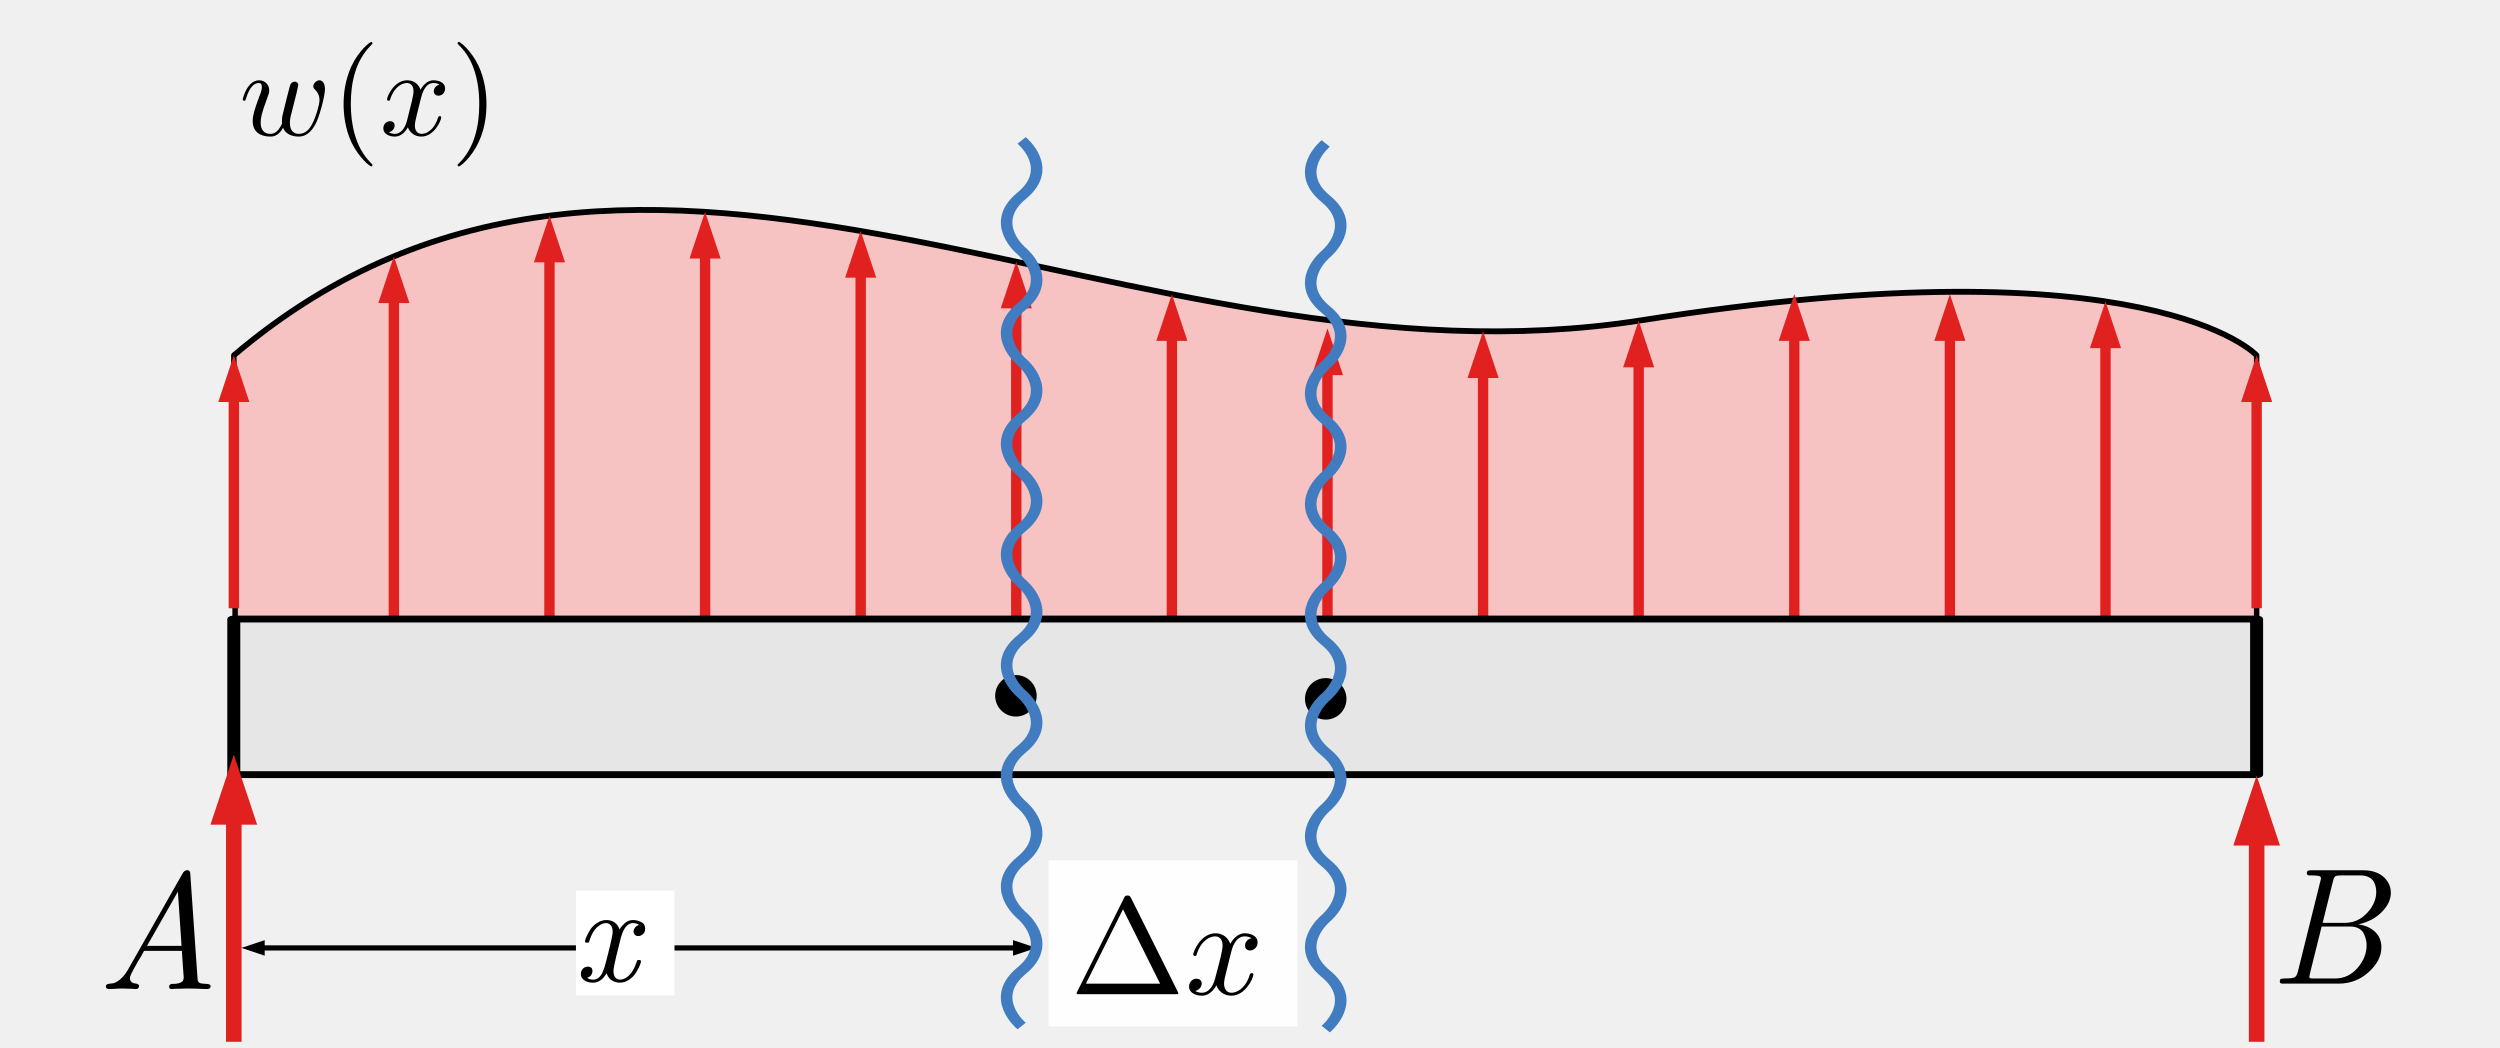
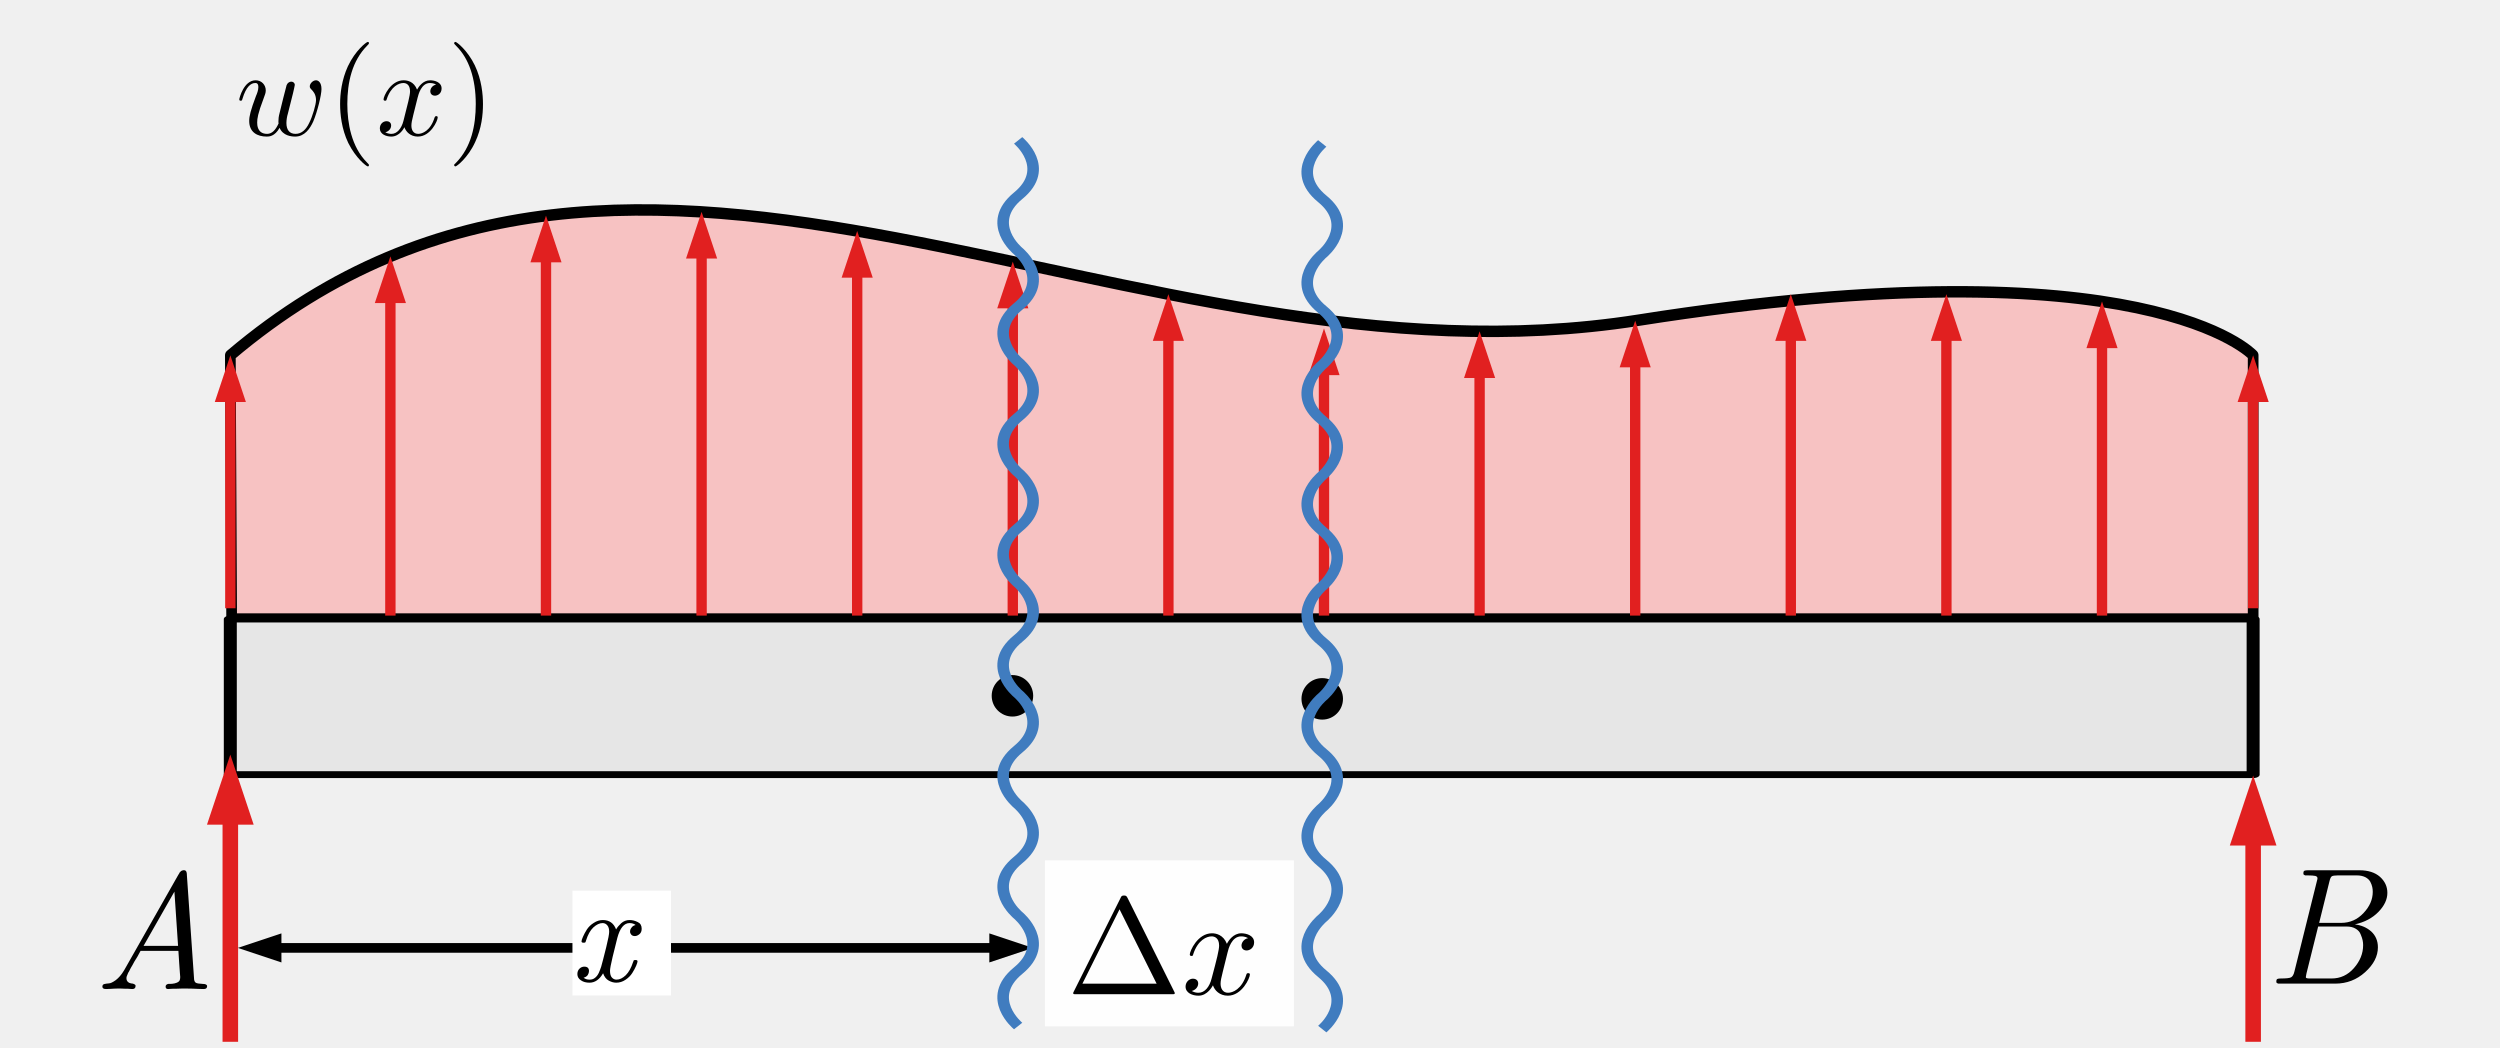
<svg xmlns="http://www.w3.org/2000/svg" width="100%" height="100%" viewBox="0 0 241 101" version="1.1" xml:space="preserve" style="fill-rule:evenodd;clip-rule:evenodd;stroke-linecap:round;stroke-linejoin:round;stroke-miterlimit:1.5;">
-   <g transform="matrix(1,0,0,1,-226,-566)">
-     <g id="arbitrary-load-ex0" transform="matrix(1.33333,0,0,0.833333,-653.656,562.263)">
+   <g transform="matrix(1,0,0,1,-233,-566)">
+     <g id="arbitrary-load-ex0" transform="matrix(1.33333,0,0,0.833333,-646.992,562.263)">
      <rect x="660" y="5" width="180" height="120" style="fill:none;" />
      <clipPath id="_clip1">
        <rect x="660" y="5" width="180" height="120" />
      </clipPath>
      <g clip-path="url(#_clip1)">
        <g>
          <g transform="matrix(1,0,0,1,-8.42109,4.5874)">
            <g transform="matrix(0.729691,0,0,1.25339,663.18,-678.676)">
-               <path d="M30,574.185C70.46,542.232 119.045,578.356 169.515,570.944C219.984,563.532 230.427,574.185 230.427,574.185L230.427,598.527L30.129,598.527C30.129,598.527 30.126,597.662 30,574.185Z" style="fill:rgb(247,194,194);stroke:black;stroke-width:0.54px;" />
+               <path d="M30,574.185C70.46,542.232 119.045,578.356 169.515,570.944C219.984,563.532 230.427,574.185 230.427,574.185L230.427,598.527L30.129,598.527C30.129,598.527 30.126,597.662 30,574.185Z" style="fill:rgb(247,194,194);stroke:black;stroke-width:1.06px;" />
            </g>
            <g>
              <g transform="matrix(0.75,-7.95227e-33,-2.69939e-32,-2.0978,456.475,551.712)">
-                 <g transform="matrix(1,-3.79078e-33,-2.05884e-32,-0.572029,282.251,263.045)">
-                   <path d="M39.471,29.214L37.971,24.714L36.471,29.214L39.471,29.214Z" style="fill:rgb(225,32,32);" />
-                   <path d="M37.971,28.314L37.971,59.677" style="fill:none;stroke:rgb(225,32,32);stroke-width:1px;stroke-linecap:butt;" />
+                 <g transform="matrix(1,-3.79078e-33,-2.05884e-32,-0.572029,282.587,263.045)">
+                   <path d="M39.135,29.214L37.635,24.714L36.135,29.214L39.135,29.214Z" style="fill:rgb(225,32,32);" />
+                   <path d="M37.635,28.314L37.635,59.677" style="fill:none;stroke:rgb(225,32,32);stroke-width:1px;stroke-linecap:butt;" />
                </g>
              </g>
              <g transform="matrix(0.75,-8.8444e-33,-2.69939e-32,-2.33314,467.725,605.583)">
-                 <g transform="matrix(1,-3.79078e-33,-1.85117e-32,-0.514329,267.251,259.602)">
-                   <path d="M54.471,25.292L52.971,20.792L51.471,25.292L54.471,25.292Z" style="fill:rgb(225,32,32);" />
-                   <path d="M52.971,24.392L52.971,59.677" style="fill:none;stroke:rgb(225,32,32);stroke-width:1px;stroke-linecap:butt;" />
+                 <g transform="matrix(1,-3.79078e-33,-1.85117e-32,-0.514329,267.587,259.602)">
+                   <path d="M54.135,25.292L52.635,20.792L51.135,25.292L54.135,25.292Z" style="fill:rgb(225,32,32);" />
+                   <path d="M52.635,24.392L52.635,59.677" style="fill:none;stroke:rgb(225,32,32);stroke-width:1px;stroke-linecap:butt;" />
                </g>
              </g>
              <g transform="matrix(0.75,-8.92841e-33,-2.69939e-32,-2.3553,478.975,610.656)">
-                 <g transform="matrix(1,-3.79078e-33,-1.83375e-32,-0.50949,252.251,259.313)">
-                   <path d="M69.471,24.922L67.971,20.422L66.471,24.922L69.471,24.922Z" style="fill:rgb(225,32,32);" />
-                   <path d="M67.971,24.022L67.971,59.677" style="fill:none;stroke:rgb(225,32,32);stroke-width:1px;stroke-linecap:butt;" />
+                 <g transform="matrix(1,-3.79078e-33,-1.83375e-32,-0.50949,252.587,259.313)">
+                   <path d="M69.135,24.922L67.635,20.422L66.135,24.922L69.135,24.922Z" style="fill:rgb(225,32,32);" />
+                   <path d="M67.635,24.022L67.635,59.677" style="fill:none;stroke:rgb(225,32,32);stroke-width:1px;stroke-linecap:butt;" />
                </g>
              </g>
              <g transform="matrix(0.75,-8.50904e-33,-2.69939e-32,-2.24467,490.225,585.332)">
-                 <g transform="matrix(1,-3.79078e-33,-1.92413e-32,-0.5346,237.251,260.811)">
-                   <path d="M84.471,26.766L82.971,22.266L81.471,26.766L84.471,26.766Z" style="fill:rgb(225,32,32);" />
-                   <path d="M82.971,25.866L82.971,59.677" style="fill:none;stroke:rgb(225,32,32);stroke-width:1px;stroke-linecap:butt;" />
+                 <g transform="matrix(1,-3.79078e-33,-1.92413e-32,-0.5346,237.587,260.811)">
+                   <path d="M84.135,26.766L82.635,22.266L81.135,26.766L84.135,26.766Z" style="fill:rgb(225,32,32);" />
+                   <path d="M82.635,25.866L82.635,59.677" style="fill:none;stroke:rgb(225,32,32);stroke-width:1px;stroke-linecap:butt;" />
                </g>
              </g>
              <g transform="matrix(0.75,-7.83619e-33,-2.69939e-32,-2.06717,501.475,544.702)">
-                 <g transform="matrix(1,-3.79078e-33,-2.08934e-32,-0.580503,222.251,263.551)">
-                   <path d="M99.471,29.724L97.971,25.224L96.471,29.724L99.471,29.724Z" style="fill:rgb(225,32,32);" />
-                   <path d="M97.971,28.824L97.971,59.677" style="fill:none;stroke:rgb(225,32,32);stroke-width:1px;stroke-linecap:butt;" />
+                 <g transform="matrix(1,-3.79078e-33,-2.08934e-32,-0.580503,222.587,263.551)">
+                   <path d="M99.135,29.724L97.635,25.224L96.135,29.724L99.135,29.724Z" style="fill:rgb(225,32,32);" />
+                   <path d="M97.635,28.824L97.635,59.677" style="fill:none;stroke:rgb(225,32,32);stroke-width:1px;stroke-linecap:butt;" />
                </g>
              </g>
              <g transform="matrix(0.75,-7.12278e-33,-2.69939e-32,-1.87898,512.725,501.622)">
-                 <g transform="matrix(1,-3.79078e-33,-2.29861e-32,-0.638646,207.251,267.021)">
-                   <path d="M114.471,32.861L112.971,28.361L111.471,32.861L114.471,32.861Z" style="fill:rgb(225,32,32);" />
-                   <path d="M112.971,31.961L112.971,59.677" style="fill:none;stroke:rgb(225,32,32);stroke-width:1px;stroke-linecap:butt;" />
+                 <g transform="matrix(1,-3.79078e-33,-2.29861e-32,-0.638646,207.587,267.021)">
+                   <path d="M114.135,32.861L112.635,28.361L111.135,32.861L114.135,32.861Z" style="fill:rgb(225,32,32);" />
+                   <path d="M112.635,31.961L112.635,59.677" style="fill:none;stroke:rgb(225,32,32);stroke-width:1px;stroke-linecap:butt;" />
                </g>
              </g>
              <g transform="matrix(0.75,-6.3719e-33,-2.69939e-32,-1.6809,523.975,456.28)">
-                 <g transform="matrix(1,-3.79078e-33,-2.56948e-32,-0.713905,192.251,271.512)">
-                   <path d="M129.471,36.162L127.971,31.662L126.471,36.162L129.471,36.162Z" style="fill:rgb(225,32,32);" />
-                   <path d="M127.971,35.262L127.971,59.677" style="fill:none;stroke:rgb(225,32,32);stroke-width:1px;stroke-linecap:butt;" />
+                 <g transform="matrix(1,-3.79078e-33,-2.56948e-32,-0.713905,192.587,271.512)">
+                   <path d="M129.135,36.162L127.635,31.662L126.135,36.162L129.135,36.162Z" style="fill:rgb(225,32,32);" />
+                   <path d="M127.635,35.262L127.635,59.677" style="fill:none;stroke:rgb(225,32,32);stroke-width:1px;stroke-linecap:butt;" />
                </g>
              </g>
              <g transform="matrix(0.75,-6.30927e-33,-2.69939e-32,-1.66437,535.225,452.498)">
-                 <g transform="matrix(1,-3.79078e-33,-2.59498e-32,-0.720992,177.251,271.935)">
-                   <path d="M144.471,36.438L142.971,31.938L141.471,36.438L144.471,36.438Z" style="fill:rgb(225,32,32);" />
-                   <path d="M142.971,35.538L142.971,59.677" style="fill:none;stroke:rgb(225,32,32);stroke-width:1px;stroke-linecap:butt;" />
+                 <g transform="matrix(1,-3.79078e-33,-2.59498e-32,-0.720992,177.587,271.935)">
+                   <path d="M144.135,36.438L142.635,31.938L141.135,36.438L144.135,36.438Z" style="fill:rgb(225,32,32);" />
+                   <path d="M142.635,35.538L142.635,59.677" style="fill:none;stroke:rgb(225,32,32);stroke-width:1px;stroke-linecap:butt;" />
                </g>
              </g>
              <g transform="matrix(0.75,-6.5418e-33,-2.69939e-32,-1.72572,546.475,466.539)">
-                 <g transform="matrix(1,-3.79078e-33,-2.50275e-32,-0.695364,162.251,270.405)">
-                   <path d="M159.471,35.415L157.971,30.915L156.471,35.415L159.471,35.415Z" style="fill:rgb(225,32,32);" />
-                   <path d="M157.971,34.515L157.971,59.677" style="fill:none;stroke:rgb(225,32,32);stroke-width:1px;stroke-linecap:butt;" />
+                 <g transform="matrix(1,-3.79078e-33,-2.50275e-32,-0.695364,162.587,270.405)">
+                   <path d="M159.135,35.415L157.635,30.915L156.135,35.415L159.135,35.415Z" style="fill:rgb(225,32,32);" />
+                   <path d="M157.635,34.515L157.635,59.677" style="fill:none;stroke:rgb(225,32,32);stroke-width:1px;stroke-linecap:butt;" />
                </g>
              </g>
              <g transform="matrix(0.75,-7.12278e-33,-2.69939e-32,-1.87898,557.725,501.622)">
-                 <g transform="matrix(1,-3.79078e-33,-2.29861e-32,-0.638646,147.251,267.021)">
-                   <path d="M174.471,32.861L172.971,28.361L171.471,32.861L174.471,32.861Z" style="fill:rgb(225,32,32);" />
-                   <path d="M172.971,31.961L172.971,59.677" style="fill:none;stroke:rgb(225,32,32);stroke-width:1px;stroke-linecap:butt;" />
+                 <g transform="matrix(1,-3.79078e-33,-2.29861e-32,-0.638646,147.587,267.021)">
+                   <path d="M174.135,32.861L172.635,28.361L171.135,32.861L174.135,32.861Z" style="fill:rgb(225,32,32);" />
+                   <path d="M172.635,31.961L172.635,59.677" style="fill:none;stroke:rgb(225,32,32);stroke-width:1px;stroke-linecap:butt;" />
                </g>
              </g>
              <g transform="matrix(0.75,-7.12278e-33,-2.69939e-32,-1.87898,568.975,501.622)">
-                 <g transform="matrix(1,-3.79078e-33,-2.29861e-32,-0.638646,132.251,267.021)">
-                   <path d="M189.471,32.861L187.971,28.361L186.471,32.861L189.471,32.861Z" style="fill:rgb(225,32,32);" />
-                   <path d="M187.971,31.961L187.971,59.677" style="fill:none;stroke:rgb(225,32,32);stroke-width:1px;stroke-linecap:butt;" />
+                 <g transform="matrix(1,-3.79078e-33,-2.29861e-32,-0.638646,132.587,267.021)">
+                   <path d="M189.135,32.861L187.635,28.361L186.135,32.861L189.135,32.861Z" style="fill:rgb(225,32,32);" />
+                   <path d="M187.635,31.961L187.635,59.677" style="fill:none;stroke:rgb(225,32,32);stroke-width:1px;stroke-linecap:butt;" />
                </g>
              </g>
              <g transform="matrix(0.75,-6.96421e-33,-2.69939e-32,-1.83715,580.225,492.047)">
-                 <g transform="matrix(1,-3.79078e-33,-2.35094e-32,-0.653187,117.251,267.888)">
-                   <path d="M204.471,33.558L202.971,29.058L201.471,33.558L204.471,33.558Z" style="fill:rgb(225,32,32);" />
-                   <path d="M202.971,32.658L202.971,59.677" style="fill:none;stroke:rgb(225,32,32);stroke-width:1px;stroke-linecap:butt;" />
+                 <g transform="matrix(1,-3.79078e-33,-2.35094e-32,-0.653187,117.587,267.888)">
+                   <path d="M204.135,33.558L202.635,29.058L201.135,33.558L204.135,33.558Z" style="fill:rgb(225,32,32);" />
+                   <path d="M202.635,32.658L202.635,59.677" style="fill:none;stroke:rgb(225,32,32);stroke-width:1px;stroke-linecap:butt;" />
                </g>
              </g>
              <g transform="matrix(0.751644,-5.54668e-33,-2.71124e-32,-1.4632,444.378,405.203)">
-                 <g transform="matrix(0.997813,-3.78249e-33,-2.95823e-32,-0.820118,297.728,276.999)">
-                   <path d="M24.043,38.753L22.543,34.253L21.043,38.753L24.043,38.753Z" style="fill:rgb(225,32,32);" />
-                   <path d="M22.543,37.853L22.543,58.639" style="fill:none;stroke:rgb(225,32,32);stroke-width:1px;stroke-linecap:butt;" />
+                 <g transform="matrix(0.997813,-3.78249e-33,-2.95823e-32,-0.820118,298.063,276.999)">
+                   <path d="M23.707,38.753L22.207,34.253L20.707,38.753L23.707,38.753Z" style="fill:rgb(225,32,32);" />
+                   <path d="M22.207,37.853L22.207,58.639" style="fill:none;stroke:rgb(225,32,32);stroke-width:1px;stroke-linecap:butt;" />
                </g>
              </g>
              <g transform="matrix(0.751644,-5.54668e-33,-2.71124e-32,-1.4632,590.628,405.203)">
-                 <g transform="matrix(0.997813,-3.78249e-33,-2.95823e-32,-0.820118,103.154,276.999)">
-                   <path d="M219.043,38.753L217.543,34.253L216.043,38.753L219.043,38.753Z" style="fill:rgb(225,32,32);" />
-                   <path d="M217.543,37.853L217.543,58.639" style="fill:none;stroke:rgb(225,32,32);stroke-width:1px;stroke-linecap:butt;" />
+                 <g transform="matrix(0.997813,-3.78249e-33,-2.95823e-32,-0.820118,103.489,276.999)">
+                   <path d="M218.707,38.753L217.207,34.253L215.707,38.753L218.707,38.753Z" style="fill:rgb(225,32,32);" />
+                   <path d="M217.207,37.853L217.207,58.639" style="fill:none;stroke:rgb(225,32,32);stroke-width:1px;stroke-linecap:butt;" />
                </g>
              </g>
            </g>
          </g>
-           <g transform="matrix(-2.18392,2.01565e-16,1.25978e-16,-1.84837,-685.711,-709.285)">
-             <rect id="rect8143" x="-690.78" y="-434.643" width="66.967" height="9.738" style="fill:rgb(230,230,230);stroke:black;stroke-width:0.43px;" />
+           <g id="rect8143" transform="matrix(-2.18392,2.01565e-16,1.25978e-16,-1.84837,-685.711,-709.285)">
+             <rect x="-690.78" y="-434.643" width="66.967" height="9.738" style="fill:rgb(230,230,230);stroke:black;stroke-width:0.43px;" />
          </g>
          <g transform="matrix(-1.49997,-0.014936,0.0131545,-3.02774,985.554,634.778)">
-             <g transform="matrix(-0.499989,0.00246647,-0.00347565,-0.396317,219.029,207.092)">
-               <path d="M215.293,81.51L217.543,74.76L219.793,81.51L215.293,81.51Z" style="fill:rgb(225,32,32);" />
-               <path d="M217.543,101.267L217.543,80.16" style="fill:none;stroke:rgb(225,32,32);stroke-width:1.5px;" />
+             <g transform="matrix(-0.499989,0.00246647,-0.00347565,-0.396317,218.861,207.093)">
+               <path d="M214.957,81.51L217.207,74.76L219.457,81.51L214.957,81.51Z" style="fill:rgb(225,32,32);" />
+               <path d="M217.207,101.267L217.207,80.16" style="fill:none;stroke:rgb(225,32,32);stroke-width:1.5px;" />
            </g>
          </g>
          <g transform="matrix(-1.49997,-0.0157854,0.0131545,-3.19993,839.304,663.103)">
-             <g transform="matrix(-0.499989,0.00246647,-0.00328862,-0.374992,121.511,205.223)">
-               <path d="M20.293,79.495L22.543,72.745L24.793,79.495L20.293,79.495Z" style="fill:rgb(225,32,32);" />
-               <path d="M22.543,100.76L22.543,78.145" style="fill:none;stroke:rgb(225,32,32);stroke-width:1.5px;" />
+             <g transform="matrix(-0.499989,0.00246647,-0.00328862,-0.374992,121.343,205.224)">
+               <path d="M19.957,79.495L22.207,72.745L24.457,79.495L19.957,79.495Z" style="fill:rgb(225,32,32);" />
+               <path d="M22.207,100.76L22.207,78.145" style="fill:none;stroke:rgb(225,32,32);stroke-width:1.5px;" />
            </g>
          </g>
          <g transform="matrix(1,0,0,1,3.9444,0.352642)">
            <g transform="matrix(1.5,0,0,2.4,690.149,-308.624)">
              <circle cx="41" cy="164" r="1" />
            </g>
            <g id="path3385" transform="matrix(-1.18183e-16,3.08813,2.39042,2.34194e-16,-902.693,-1304.85)">
              <path d="M462.424,692.072C462.424,692.072 461.387,693.093 460.35,692.072C459.314,691.05 458.277,692.072 458.277,692.072C458.277,692.072 457.24,693.093 456.204,692.072C455.167,691.05 454.13,692.072 454.13,692.072C454.13,692.072 453.093,693.093 452.057,692.072C451.02,691.05 449.983,692.072 449.983,692.072C449.983,692.072 448.947,693.093 447.91,692.072C446.873,691.05 445.837,692.072 445.837,692.072C445.837,692.072 444.8,693.093 443.763,692.072C442.727,691.05 441.69,692.072 441.69,692.072C441.69,692.072 440.653,693.093 439.616,692.072C438.58,691.05 437.543,692.072 437.543,692.072C437.543,692.072 436.506,693.093 435.47,692.072C434.433,691.05 433.396,692.072 433.396,692.072C433.396,692.072 432.36,693.093 431.323,692.072C430.286,691.05 429.249,692.072 429.249,692.072" style="fill:none;fill-rule:nonzero;stroke:rgb(64,124,191);stroke-width:0.35px;stroke-linecap:butt;stroke-linejoin:miter;stroke-miterlimit:4;" />
            </g>
          </g>
          <g transform="matrix(1.5,0,0,2.4,671.695,-308.624)">
            <circle cx="41" cy="164" r="1" />
          </g>
          <g transform="matrix(0.638685,0,0,2.4,664.419,-351.462)">
-             <g transform="matrix(1.17429,-0,-0,0.5,-7.32314,148.311)">
-               <path d="M97.66,92.129L99.91,91.379L97.66,90.629L97.66,92.129Z" />
-               <path d="M25.518,92.129L23.268,91.379L25.518,90.629L25.518,92.129Z" />
-               <path d="M98.11,91.379L25.068,91.379" style="fill:none;stroke:black;stroke-width:0.5px;" />
+             <g transform="matrix(1.17429,-0,-0,0.5,-6.92879,148.311)">
+               <path d="M95.374,92.779L99.574,91.379L95.374,89.979L95.374,92.779Z" />
+               <path d="M27.132,92.779L22.932,91.379L27.132,89.979L27.132,92.779Z" />
+               <path d="M96.214,91.379L26.292,91.379" style="fill:none;stroke:black;stroke-width:0.93px;" />
            </g>
          </g>
          <g id="path33851" transform="matrix(1.18183e-16,3.08813,-2.39042,2.34194e-16,2387.95,-1304.85)">
            <path d="M462.424,692.072C462.424,692.072 461.387,693.093 460.35,692.072C459.314,691.05 458.277,692.072 458.277,692.072C458.277,692.072 457.24,693.093 456.204,692.072C455.167,691.05 454.13,692.072 454.13,692.072C454.13,692.072 453.093,693.093 452.057,692.072C451.02,691.05 449.983,692.072 449.983,692.072C449.983,692.072 448.947,693.093 447.91,692.072C446.873,691.05 445.837,692.072 445.837,692.072C445.837,692.072 444.8,693.093 443.763,692.072C442.727,691.05 441.69,692.072 441.69,692.072C441.69,692.072 440.653,693.093 439.616,692.072C438.58,691.05 437.543,692.072 437.543,692.072C437.543,692.072 436.506,693.093 435.47,692.072C434.433,691.05 433.396,692.072 433.396,692.072C433.396,692.072 432.36,693.093 431.323,692.072C430.286,691.05 429.249,692.072 429.249,692.072" style="fill:none;fill-rule:nonzero;stroke:rgb(64,124,191);stroke-width:0.35px;stroke-linecap:butt;stroke-linejoin:miter;stroke-miterlimit:4;" />
          </g>
          <g transform="matrix(1.5,0,0,2.4,621.451,-271.785)">
            <g transform="matrix(8,0,0,8,30.1593,162.784)">
              <path d="M0.059,-0.014C0.059,-0.023 0.063,-0.028 0.07,-0.03C0.077,-0.032 0.087,-0.033 0.097,-0.034C0.108,-0.034 0.122,-0.041 0.14,-0.054C0.157,-0.067 0.174,-0.086 0.19,-0.113L0.517,-0.689C0.518,-0.69 0.519,-0.692 0.521,-0.695C0.522,-0.698 0.524,-0.701 0.525,-0.703C0.527,-0.704 0.529,-0.706 0.531,-0.709C0.534,-0.712 0.537,-0.713 0.54,-0.714C0.542,-0.715 0.546,-0.716 0.549,-0.716C0.551,-0.716 0.554,-0.716 0.556,-0.715C0.558,-0.715 0.56,-0.714 0.561,-0.712C0.562,-0.711 0.563,-0.71 0.564,-0.709C0.565,-0.708 0.565,-0.707 0.566,-0.704C0.567,-0.701 0.567,-0.7 0.567,-0.699C0.567,-0.699 0.567,-0.696 0.568,-0.693L0.568,-0.688L0.611,-0.067C0.611,-0.052 0.615,-0.042 0.622,-0.038C0.628,-0.034 0.642,-0.032 0.663,-0.031C0.681,-0.031 0.69,-0.026 0.69,-0.017C0.69,-0.006 0.683,-0 0.67,-0C0.667,-0 0.655,-0 0.634,-0.001C0.613,-0.002 0.591,-0.003 0.567,-0.003C0.544,-0.003 0.524,-0.003 0.507,-0.002C0.49,-0.002 0.478,-0.002 0.469,-0.001C0.461,-0 0.456,-0 0.455,-0C0.445,-0 0.44,-0.005 0.44,-0.014C0.44,-0.021 0.443,-0.025 0.448,-0.028C0.453,-0.031 0.46,-0.032 0.468,-0.031C0.475,-0.031 0.484,-0.032 0.494,-0.034C0.504,-0.036 0.513,-0.04 0.52,-0.046C0.525,-0.05 0.528,-0.06 0.528,-0.073C0.528,-0.077 0.527,-0.085 0.526,-0.097C0.525,-0.109 0.524,-0.128 0.522,-0.153C0.521,-0.177 0.519,-0.203 0.517,-0.23L0.289,-0.23C0.283,-0.219 0.277,-0.208 0.27,-0.195C0.262,-0.183 0.257,-0.173 0.252,-0.166C0.248,-0.158 0.244,-0.15 0.239,-0.142C0.233,-0.133 0.23,-0.126 0.227,-0.121C0.224,-0.116 0.222,-0.111 0.219,-0.105C0.215,-0.1 0.213,-0.095 0.212,-0.092C0.211,-0.089 0.209,-0.085 0.208,-0.082C0.206,-0.078 0.205,-0.075 0.205,-0.073C0.204,-0.07 0.204,-0.068 0.204,-0.065C0.204,-0.056 0.207,-0.048 0.213,-0.043C0.218,-0.038 0.225,-0.035 0.232,-0.034C0.239,-0.034 0.245,-0.032 0.25,-0.03C0.256,-0.027 0.259,-0.024 0.259,-0.019C0.259,-0.006 0.252,-0 0.239,-0C0.237,-0 0.232,-0 0.224,-0.001C0.217,-0.002 0.206,-0.002 0.193,-0.002C0.18,-0.003 0.165,-0.003 0.15,-0.003C0.137,-0.003 0.123,-0.002 0.107,-0.001C0.092,-0 0.083,-0 0.081,-0C0.066,-0 0.059,-0.005 0.059,-0.014ZM0.307,-0.26L0.515,-0.26L0.493,-0.587L0.307,-0.26Z" style="fill-rule:nonzero;" />
            </g>
          </g>
          <g transform="matrix(0.75,0,0,1.2,492.692,-157.029)">
            <g transform="matrix(16,0,0,16,441.47,229.416)">
              <path d="M0.065,-0.012C0.065,-0.021 0.067,-0.026 0.071,-0.028C0.075,-0.03 0.082,-0.031 0.092,-0.031C0.124,-0.031 0.145,-0.033 0.154,-0.038C0.163,-0.043 0.17,-0.055 0.174,-0.073L0.309,-0.616C0.312,-0.626 0.313,-0.632 0.313,-0.635C0.313,-0.642 0.308,-0.647 0.299,-0.649C0.29,-0.651 0.275,-0.652 0.255,-0.652C0.247,-0.652 0.242,-0.652 0.239,-0.652C0.236,-0.653 0.234,-0.654 0.231,-0.656C0.229,-0.657 0.228,-0.66 0.228,-0.664C0.228,-0.673 0.23,-0.678 0.234,-0.68C0.238,-0.682 0.245,-0.683 0.255,-0.683L0.566,-0.683C0.618,-0.683 0.659,-0.67 0.689,-0.644C0.719,-0.617 0.734,-0.585 0.734,-0.547C0.734,-0.507 0.716,-0.469 0.68,-0.432C0.644,-0.395 0.597,-0.37 0.538,-0.357C0.577,-0.352 0.61,-0.338 0.637,-0.314C0.663,-0.29 0.677,-0.258 0.677,-0.219C0.677,-0.165 0.651,-0.115 0.6,-0.069C0.549,-0.023 0.489,-0 0.42,-0L0.09,-0C0.083,-0 0.079,-0 0.076,-0C0.073,-0.001 0.071,-0.002 0.068,-0.004C0.066,-0.005 0.065,-0.008 0.065,-0.012ZM0.245,-0.053C0.244,-0.048 0.243,-0.044 0.243,-0.041C0.243,-0.038 0.243,-0.036 0.244,-0.035C0.245,-0.034 0.247,-0.033 0.252,-0.032C0.257,-0.031 0.264,-0.031 0.274,-0.031L0.398,-0.031C0.451,-0.031 0.496,-0.052 0.532,-0.093C0.569,-0.135 0.588,-0.181 0.588,-0.232C0.588,-0.242 0.587,-0.252 0.585,-0.261C0.583,-0.271 0.579,-0.283 0.573,-0.297C0.568,-0.311 0.558,-0.322 0.543,-0.331C0.528,-0.34 0.51,-0.344 0.489,-0.344L0.317,-0.344L0.247,-0.063C0.247,-0.062 0.246,-0.059 0.245,-0.053ZM0.323,-0.366L0.455,-0.366C0.509,-0.366 0.554,-0.386 0.591,-0.426C0.628,-0.465 0.646,-0.508 0.646,-0.553C0.646,-0.563 0.645,-0.573 0.643,-0.582C0.641,-0.592 0.637,-0.602 0.631,-0.614C0.625,-0.625 0.615,-0.634 0.602,-0.641C0.588,-0.648 0.571,-0.652 0.552,-0.652L0.434,-0.652C0.417,-0.652 0.405,-0.65 0.4,-0.647C0.394,-0.644 0.389,-0.633 0.385,-0.616L0.323,-0.366Z" style="fill-rule:nonzero;" />
            </g>
          </g>
        </g>
        <g transform="matrix(0.75,0,0,1.2,337.634,-669.696)">
          <rect x="485" y="647.678" width="9.501" height="10.102" style="fill:white;" />
        </g>
        <g transform="matrix(0.75,0,0,1.2,334.403,-666.794)">
          <g transform="matrix(13.3333,0,0,13.3333,489.075,653.983)">
            <path d="M0.053,-0.051C0.053,-0.067 0.058,-0.08 0.068,-0.09C0.078,-0.1 0.09,-0.105 0.103,-0.105C0.126,-0.105 0.137,-0.094 0.137,-0.073C0.137,-0.064 0.134,-0.054 0.128,-0.044C0.121,-0.035 0.111,-0.028 0.098,-0.025C0.109,-0.016 0.123,-0.011 0.14,-0.011L0.142,-0.011C0.156,-0.011 0.169,-0.015 0.179,-0.023C0.19,-0.031 0.2,-0.043 0.208,-0.06C0.215,-0.077 0.221,-0.091 0.225,-0.104C0.229,-0.118 0.234,-0.135 0.239,-0.156C0.247,-0.188 0.255,-0.219 0.262,-0.247C0.276,-0.304 0.283,-0.341 0.283,-0.357C0.283,-0.377 0.279,-0.392 0.27,-0.403C0.261,-0.414 0.25,-0.42 0.235,-0.42C0.213,-0.42 0.191,-0.409 0.168,-0.388C0.146,-0.367 0.129,-0.336 0.116,-0.295C0.114,-0.287 0.112,-0.282 0.11,-0.28C0.109,-0.279 0.105,-0.278 0.098,-0.278C0.088,-0.278 0.083,-0.281 0.083,-0.288C0.083,-0.295 0.087,-0.306 0.094,-0.322C0.101,-0.338 0.11,-0.355 0.122,-0.374C0.134,-0.392 0.15,-0.408 0.171,-0.421C0.192,-0.435 0.214,-0.442 0.237,-0.442C0.284,-0.442 0.316,-0.419 0.333,-0.374C0.341,-0.389 0.354,-0.404 0.37,-0.419C0.387,-0.434 0.407,-0.442 0.431,-0.442C0.451,-0.442 0.47,-0.437 0.49,-0.427C0.509,-0.418 0.518,-0.402 0.518,-0.379C0.518,-0.362 0.513,-0.349 0.502,-0.34C0.491,-0.331 0.48,-0.326 0.469,-0.326C0.457,-0.326 0.448,-0.33 0.443,-0.336C0.437,-0.343 0.434,-0.35 0.434,-0.358C0.434,-0.361 0.434,-0.365 0.435,-0.369C0.436,-0.374 0.439,-0.38 0.446,-0.389C0.453,-0.398 0.462,-0.403 0.474,-0.406C0.463,-0.415 0.449,-0.42 0.43,-0.42C0.391,-0.42 0.361,-0.384 0.342,-0.313C0.326,-0.248 0.315,-0.202 0.308,-0.176C0.295,-0.122 0.289,-0.088 0.289,-0.075C0.289,-0.052 0.294,-0.035 0.303,-0.026C0.312,-0.016 0.323,-0.011 0.336,-0.011C0.359,-0.011 0.381,-0.022 0.403,-0.043C0.425,-0.065 0.442,-0.096 0.455,-0.136C0.458,-0.144 0.46,-0.149 0.461,-0.151C0.463,-0.152 0.467,-0.153 0.473,-0.153C0.483,-0.153 0.488,-0.15 0.488,-0.143C0.488,-0.137 0.484,-0.126 0.478,-0.111C0.471,-0.095 0.462,-0.078 0.45,-0.059C0.438,-0.04 0.422,-0.024 0.401,-0.01C0.38,0.004 0.358,0.011 0.334,0.011C0.316,0.011 0.298,0.006 0.28,-0.004C0.261,-0.014 0.248,-0.032 0.239,-0.057C0.213,-0.012 0.18,0.011 0.141,0.011C0.117,0.011 0.096,0.006 0.079,-0.006C0.062,-0.017 0.053,-0.032 0.053,-0.051Z" style="fill-rule:nonzero;" />
          </g>
        </g>
-         <g transform="matrix(0.901408,0,0,1.44225,674.633,6.40684)">
-           <g id="surface1">
-             <g transform="matrix(1,0,0,1,2.656,9.513)">
-               <g id="glyph0-1">
+         <g id="surface1" transform="matrix(0.901408,0,0,1.44225,674.633,6.40684)">
+           <g>
+             <g id="glyph0-1" transform="matrix(1,0,0,1,2.656,9.513)">
+               <g>
                <path d="M4.609,-3.375C4.656,-3.594 4.75,-3.969 4.75,-4.031C4.75,-4.203 4.609,-4.297 4.469,-4.297C4.344,-4.297 4.172,-4.219 4.094,-4.016C4.063,-3.953 3.594,-2.047 3.531,-1.781C3.453,-1.484 3.438,-1.313 3.438,-1.125C3.438,-1.016 3.438,-1 3.453,-0.953C3.219,-0.422 2.922,-0.109 2.531,-0.109C1.734,-0.109 1.734,-0.844 1.734,-1.016C1.734,-1.328 1.781,-1.719 2.25,-2.953C2.359,-3.25 2.422,-3.391 2.422,-3.594C2.422,-4.031 2.094,-4.406 1.609,-4.406C0.656,-4.406 0.297,-2.953 0.297,-2.875C0.297,-2.766 0.391,-2.766 0.406,-2.766C0.516,-2.766 0.516,-2.797 0.563,-2.953C0.844,-3.875 1.219,-4.188 1.578,-4.188C1.672,-4.188 1.828,-4.172 1.828,-3.859C1.828,-3.609 1.719,-3.328 1.641,-3.156C1.203,-1.984 1.094,-1.531 1.094,-1.141C1.094,-0.234 1.75,0.109 2.5,0.109C2.672,0.109 3.141,0.109 3.531,-0.594C3.797,0.047 4.484,0.109 4.781,0.109C5.531,0.109 5.969,-0.516 6.234,-1.109C6.563,-1.891 6.891,-3.234 6.891,-3.703C6.891,-4.25 6.625,-4.406 6.453,-4.406C6.203,-4.406 5.953,-4.141 5.953,-3.922C5.953,-3.797 6.016,-3.734 6.094,-3.656C6.203,-3.547 6.453,-3.297 6.453,-2.813C6.453,-2.469 6.172,-1.5 5.906,-0.984C5.656,-0.453 5.297,-0.109 4.813,-0.109C4.344,-0.109 4.078,-0.406 4.078,-0.984C4.078,-1.25 4.141,-1.563 4.188,-1.703L4.609,-3.375Z" style="fill-rule:nonzero;" />
              </g>
            </g>
-             <g transform="matrix(1,0,0,1,10.057,9.513)">
-               <g id="glyph1-1">
+             <g id="glyph1-1" transform="matrix(1,0,0,1,10.057,9.513)">
+               <g>
                <path d="M3.297,2.391C3.297,2.359 3.297,2.344 3.125,2.172C1.891,0.922 1.563,-0.969 1.563,-2.5C1.563,-4.234 1.938,-5.969 3.172,-7.203C3.297,-7.328 3.297,-7.344 3.297,-7.375C3.297,-7.453 3.266,-7.484 3.203,-7.484C3.094,-7.484 2.203,-6.797 1.609,-5.531C1.109,-4.438 0.984,-3.328 0.984,-2.5C0.984,-1.719 1.094,-0.516 1.641,0.625C2.25,1.844 3.094,2.5 3.203,2.5C3.266,2.5 3.297,2.469 3.297,2.391Z" style="fill-rule:nonzero;" />
              </g>
            </g>
-             <g transform="matrix(1,0,0,1,13.931,9.513)">
-               <g id="glyph0-2">
+             <g id="glyph0-2" transform="matrix(1,0,0,1,13.931,9.513)">
+               <g>
                <path d="M3.328,-3.016C3.391,-3.266 3.625,-4.188 4.313,-4.188C4.359,-4.188 4.609,-4.188 4.813,-4.063C4.531,-4 4.344,-3.766 4.344,-3.516C4.344,-3.359 4.453,-3.172 4.719,-3.172C4.938,-3.172 5.25,-3.344 5.25,-3.75C5.25,-4.266 4.672,-4.406 4.328,-4.406C3.75,-4.406 3.406,-3.875 3.281,-3.656C3.031,-4.313 2.5,-4.406 2.203,-4.406C1.172,-4.406 0.594,-3.125 0.594,-2.875C0.594,-2.766 0.703,-2.766 0.719,-2.766C0.797,-2.766 0.828,-2.797 0.844,-2.875C1.188,-3.938 1.844,-4.188 2.188,-4.188C2.375,-4.188 2.719,-4.094 2.719,-3.516C2.719,-3.203 2.547,-2.547 2.188,-1.141C2.031,-0.531 1.672,-0.109 1.234,-0.109C1.172,-0.109 0.953,-0.109 0.734,-0.234C0.984,-0.297 1.203,-0.5 1.203,-0.781C1.203,-1.047 0.984,-1.125 0.844,-1.125C0.531,-1.125 0.297,-0.875 0.297,-0.547C0.297,-0.094 0.781,0.109 1.219,0.109C1.891,0.109 2.25,-0.594 2.266,-0.641C2.391,-0.281 2.75,0.109 3.344,0.109C4.375,0.109 4.938,-1.172 4.938,-1.422C4.938,-1.531 4.859,-1.531 4.828,-1.531C4.734,-1.531 4.719,-1.484 4.688,-1.422C4.359,-0.344 3.688,-0.109 3.375,-0.109C2.984,-0.109 2.828,-0.422 2.828,-0.766C2.828,-0.984 2.875,-1.203 2.984,-1.641L3.328,-3.016Z" style="fill-rule:nonzero;" />
              </g>
            </g>
-             <g transform="matrix(1,0,0,1,19.625,9.513)">
-               <g id="glyph1-2">
+             <g id="glyph1-2" transform="matrix(1,0,0,1,19.625,9.513)">
+               <g>
                <path d="M2.875,-2.5C2.875,-3.266 2.766,-4.469 2.219,-5.609C1.625,-6.828 0.766,-7.484 0.672,-7.484C0.609,-7.484 0.563,-7.438 0.563,-7.375C0.563,-7.344 0.563,-7.328 0.75,-7.141C1.734,-6.156 2.297,-4.578 2.297,-2.5C2.297,-0.781 1.938,0.969 0.703,2.219C0.563,2.344 0.563,2.359 0.563,2.391C0.563,2.453 0.609,2.5 0.672,2.5C0.766,2.5 1.672,1.813 2.25,0.547C2.766,-0.547 2.875,-1.656 2.875,-2.5Z" style="fill-rule:nonzero;" />
              </g>
            </g>
          </g>
        </g>
-         <g transform="matrix(0.75,0,0,1.2,735.546,104.009)">
-           <g id="surface11">
+         <g id="surface11" transform="matrix(0.75,0,0,1.2,735.546,104.009)">
+           <g>
            <rect x="0" y="0" width="24" height="16" style="fill:rgb(254,254,254);" />
-             <g transform="matrix(1,0,0,1,2.09462,12.9066)">
-               <g id="glyph0-11">
+             <g id="glyph0-11" transform="matrix(1,0,0,1,2.09462,12.9066)">
+               <g>
                <path d="M5.875,-9.266C5.781,-9.438 5.75,-9.516 5.531,-9.516C5.297,-9.516 5.266,-9.438 5.188,-9.266L0.688,-0.266C0.625,-0.141 0.625,-0.125 0.625,-0.109C0.625,0 0.703,0 0.922,0L10.141,0C10.344,0 10.422,0 10.422,-0.109C10.422,-0.125 10.422,-0.141 10.359,-0.266L5.875,-9.266ZM5.094,-8.188L8.672,-1.016L1.516,-1.016L5.094,-8.188Z" style="fill-rule:nonzero;" />
              </g>
            </g>
-             <g transform="matrix(1,0,0,1,13.164,12.9066)">
-               <g id="glyph1-11">
+             <g id="glyph1-11" transform="matrix(1,0,0,1,13.164,12.9066)">
+               <g>
                <path d="M4.438,-4.016C4.516,-4.359 4.828,-5.578 5.75,-5.578C5.813,-5.578 6.141,-5.578 6.422,-5.406C6.047,-5.344 5.781,-5 5.781,-4.688C5.781,-4.469 5.922,-4.219 6.281,-4.219C6.578,-4.219 7,-4.469 7,-5C7,-5.688 6.219,-5.875 5.766,-5.875C5,-5.875 4.531,-5.172 4.375,-4.859C4.031,-5.734 3.328,-5.875 2.938,-5.875C1.547,-5.875 0.797,-4.156 0.797,-3.828C0.797,-3.688 0.938,-3.688 0.953,-3.688C1.063,-3.688 1.109,-3.719 1.125,-3.844C1.578,-5.25 2.453,-5.578 2.906,-5.578C3.156,-5.578 3.625,-5.453 3.625,-4.688C3.625,-4.281 3.406,-3.391 2.906,-1.531C2.703,-0.703 2.234,-0.141 1.641,-0.141C1.563,-0.141 1.266,-0.141 0.984,-0.313C1.313,-0.391 1.609,-0.672 1.609,-1.031C1.609,-1.391 1.313,-1.5 1.109,-1.5C0.719,-1.5 0.391,-1.156 0.391,-0.734C0.391,-0.125 1.047,0.141 1.641,0.141C2.516,0.141 2.984,-0.781 3.031,-0.859C3.188,-0.375 3.672,0.141 4.469,0.141C5.828,0.141 6.594,-1.563 6.594,-1.906C6.594,-2.031 6.469,-2.031 6.422,-2.031C6.313,-2.031 6.281,-1.984 6.25,-1.891C5.813,-0.469 4.922,-0.141 4.484,-0.141C3.969,-0.141 3.766,-0.578 3.766,-1.016C3.766,-1.313 3.844,-1.609 3.984,-2.188L4.438,-4.016Z" style="fill-rule:nonzero;" />
              </g>
            </g>
          </g>
        </g>
      </g>
    </g>
  </g>
</svg>
